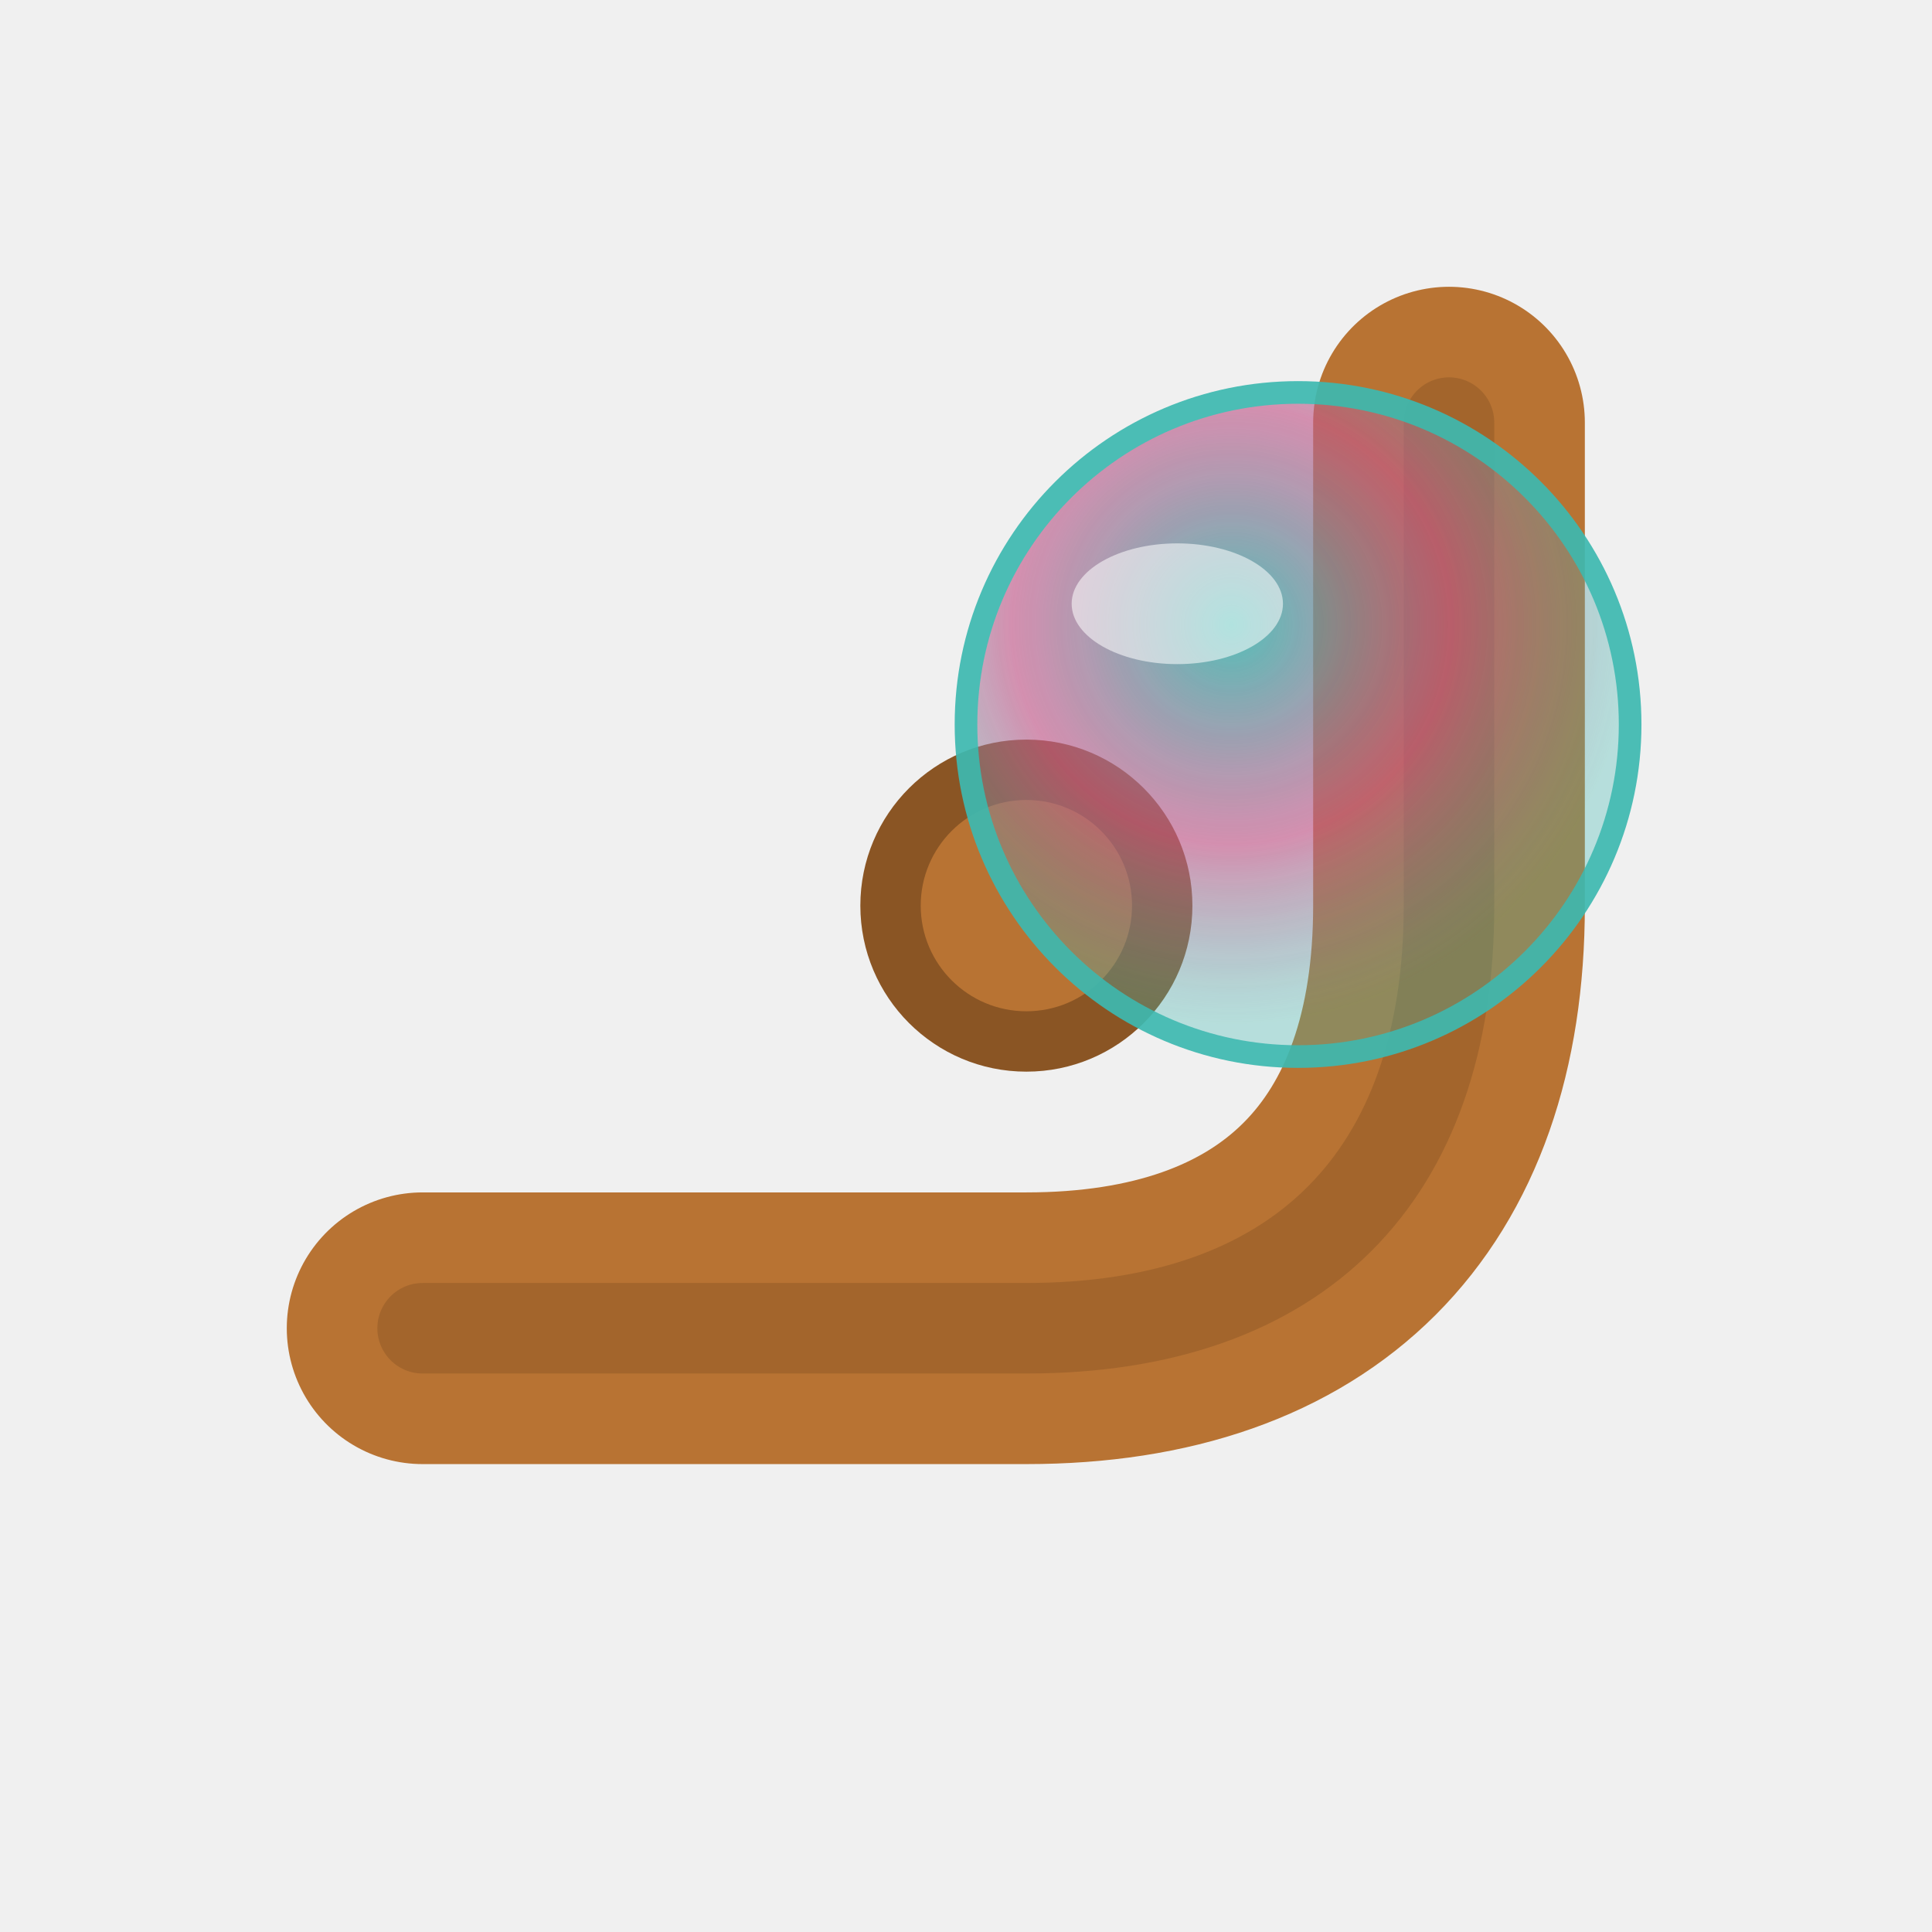
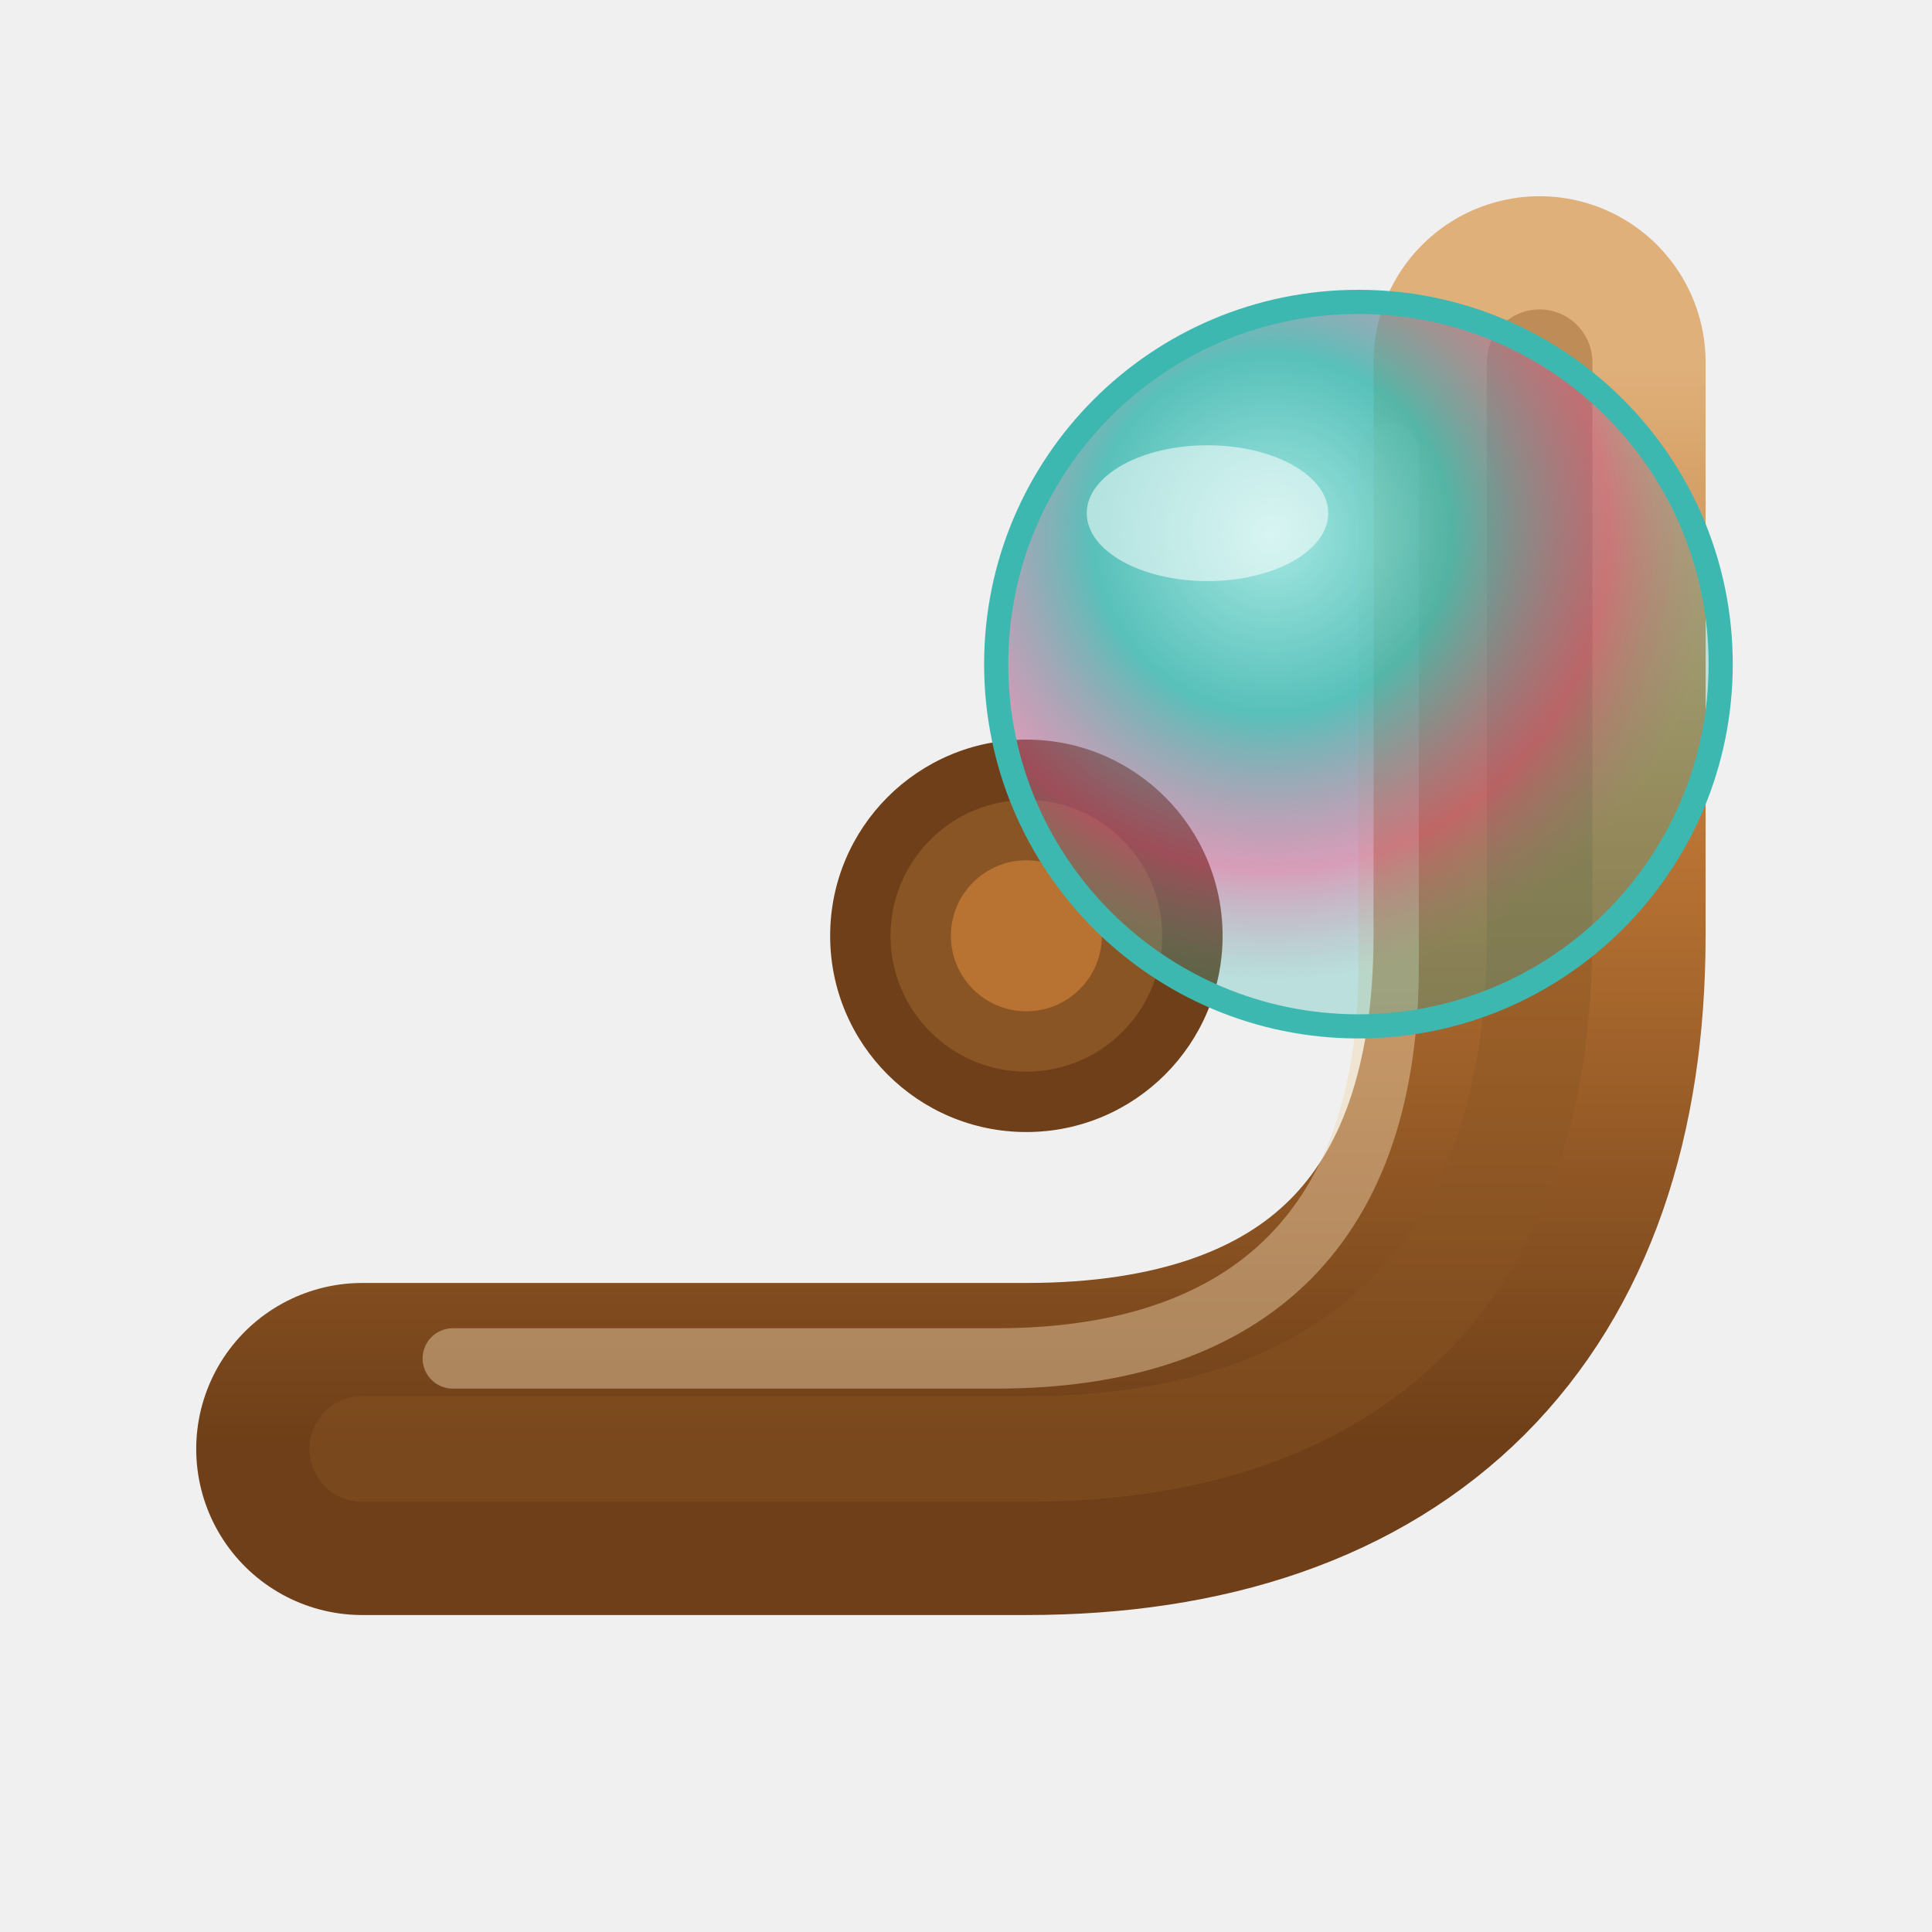
<svg xmlns="http://www.w3.org/2000/svg" viewBox="0 0 128 128" fill="none">
-   <path d="M28 88h40c18 0 28-10 28-28V28" stroke="#b87333" stroke-width="18" stroke-linecap="round" stroke-linejoin="round" />
-   <path d="M28 88h40c18 0 28-10 28-28V28" stroke="#8a5524" stroke-width="6" stroke-linecap="round" opacity=".45" />
-   <circle cx="68" cy="60" r="11" fill="#8a5524" />
-   <circle cx="68" cy="60" r="7" fill="#b87333" />
  <defs>
-     <radialGradient id="b" cx="40%" cy="35%" r="60%">
-       <stop offset="0%" stop-color="#3db8b0" stop-opacity=".95" />
-       <stop offset="55%" stop-color="#c45a8c" stop-opacity=".7" />
-       <stop offset="100%" stop-color="#3db8b0" stop-opacity=".35" />
+     <linearGradient id="cu" x1="0" y1="0" x2="0" y2="1">
+       <stop offset="0%" stop-color="#e0b07a" />
+       <stop offset="45%" stop-color="#b87333" />
+       <stop offset="100%" stop-color="#6e3f18" />
+     </linearGradient>
+     <radialGradient id="b" cx="38%" cy="32%" r="62%">
+       <stop offset="0%" stop-color="#9fe8e2" stop-opacity=".9" />
+       <stop offset="40%" stop-color="#3db8b0" stop-opacity=".85" />
+       <stop offset="75%" stop-color="#c45a8c" stop-opacity=".55" />
+       <stop offset="100%" stop-color="#3db8b0" stop-opacity=".3" />
    </radialGradient>
  </defs>
-   <circle cx="86" cy="48" r="22" fill="url(#b)" stroke="#3db8b0" stroke-width="1.5" opacity=".92" />
-   <ellipse cx="78" cy="40" rx="7" ry="4" fill="#fff" opacity=".55" />
+   <path d="M24 96h44c22 0 34-12 34-34V24" stroke="url(#cu)" stroke-width="22" stroke-linecap="round" stroke-linejoin="round" />
+   <path d="M24 96h44c22 0 34-12 34-34V24" stroke="#8a5524" stroke-width="7" stroke-linecap="round" opacity=".4" />
+   <path d="M30 90h36c16 0 26-8 26-26V30" stroke="#f0d4b0" stroke-width="4" stroke-linecap="round" opacity=".45" />
+   <circle cx="68" cy="62" r="13" fill="#6e3f18" />
+   <circle cx="68" cy="62" r="9" fill="#8a5524" />
+   <circle cx="68" cy="62" r="5" fill="#b87333" />
+   <circle cx="90" cy="44" r="24" fill="url(#b)" stroke="#3db8b0" stroke-width="1.6" />
+   <ellipse cx="80" cy="34" rx="8" ry="4.5" fill="#fff" opacity=".55" />
</svg>
